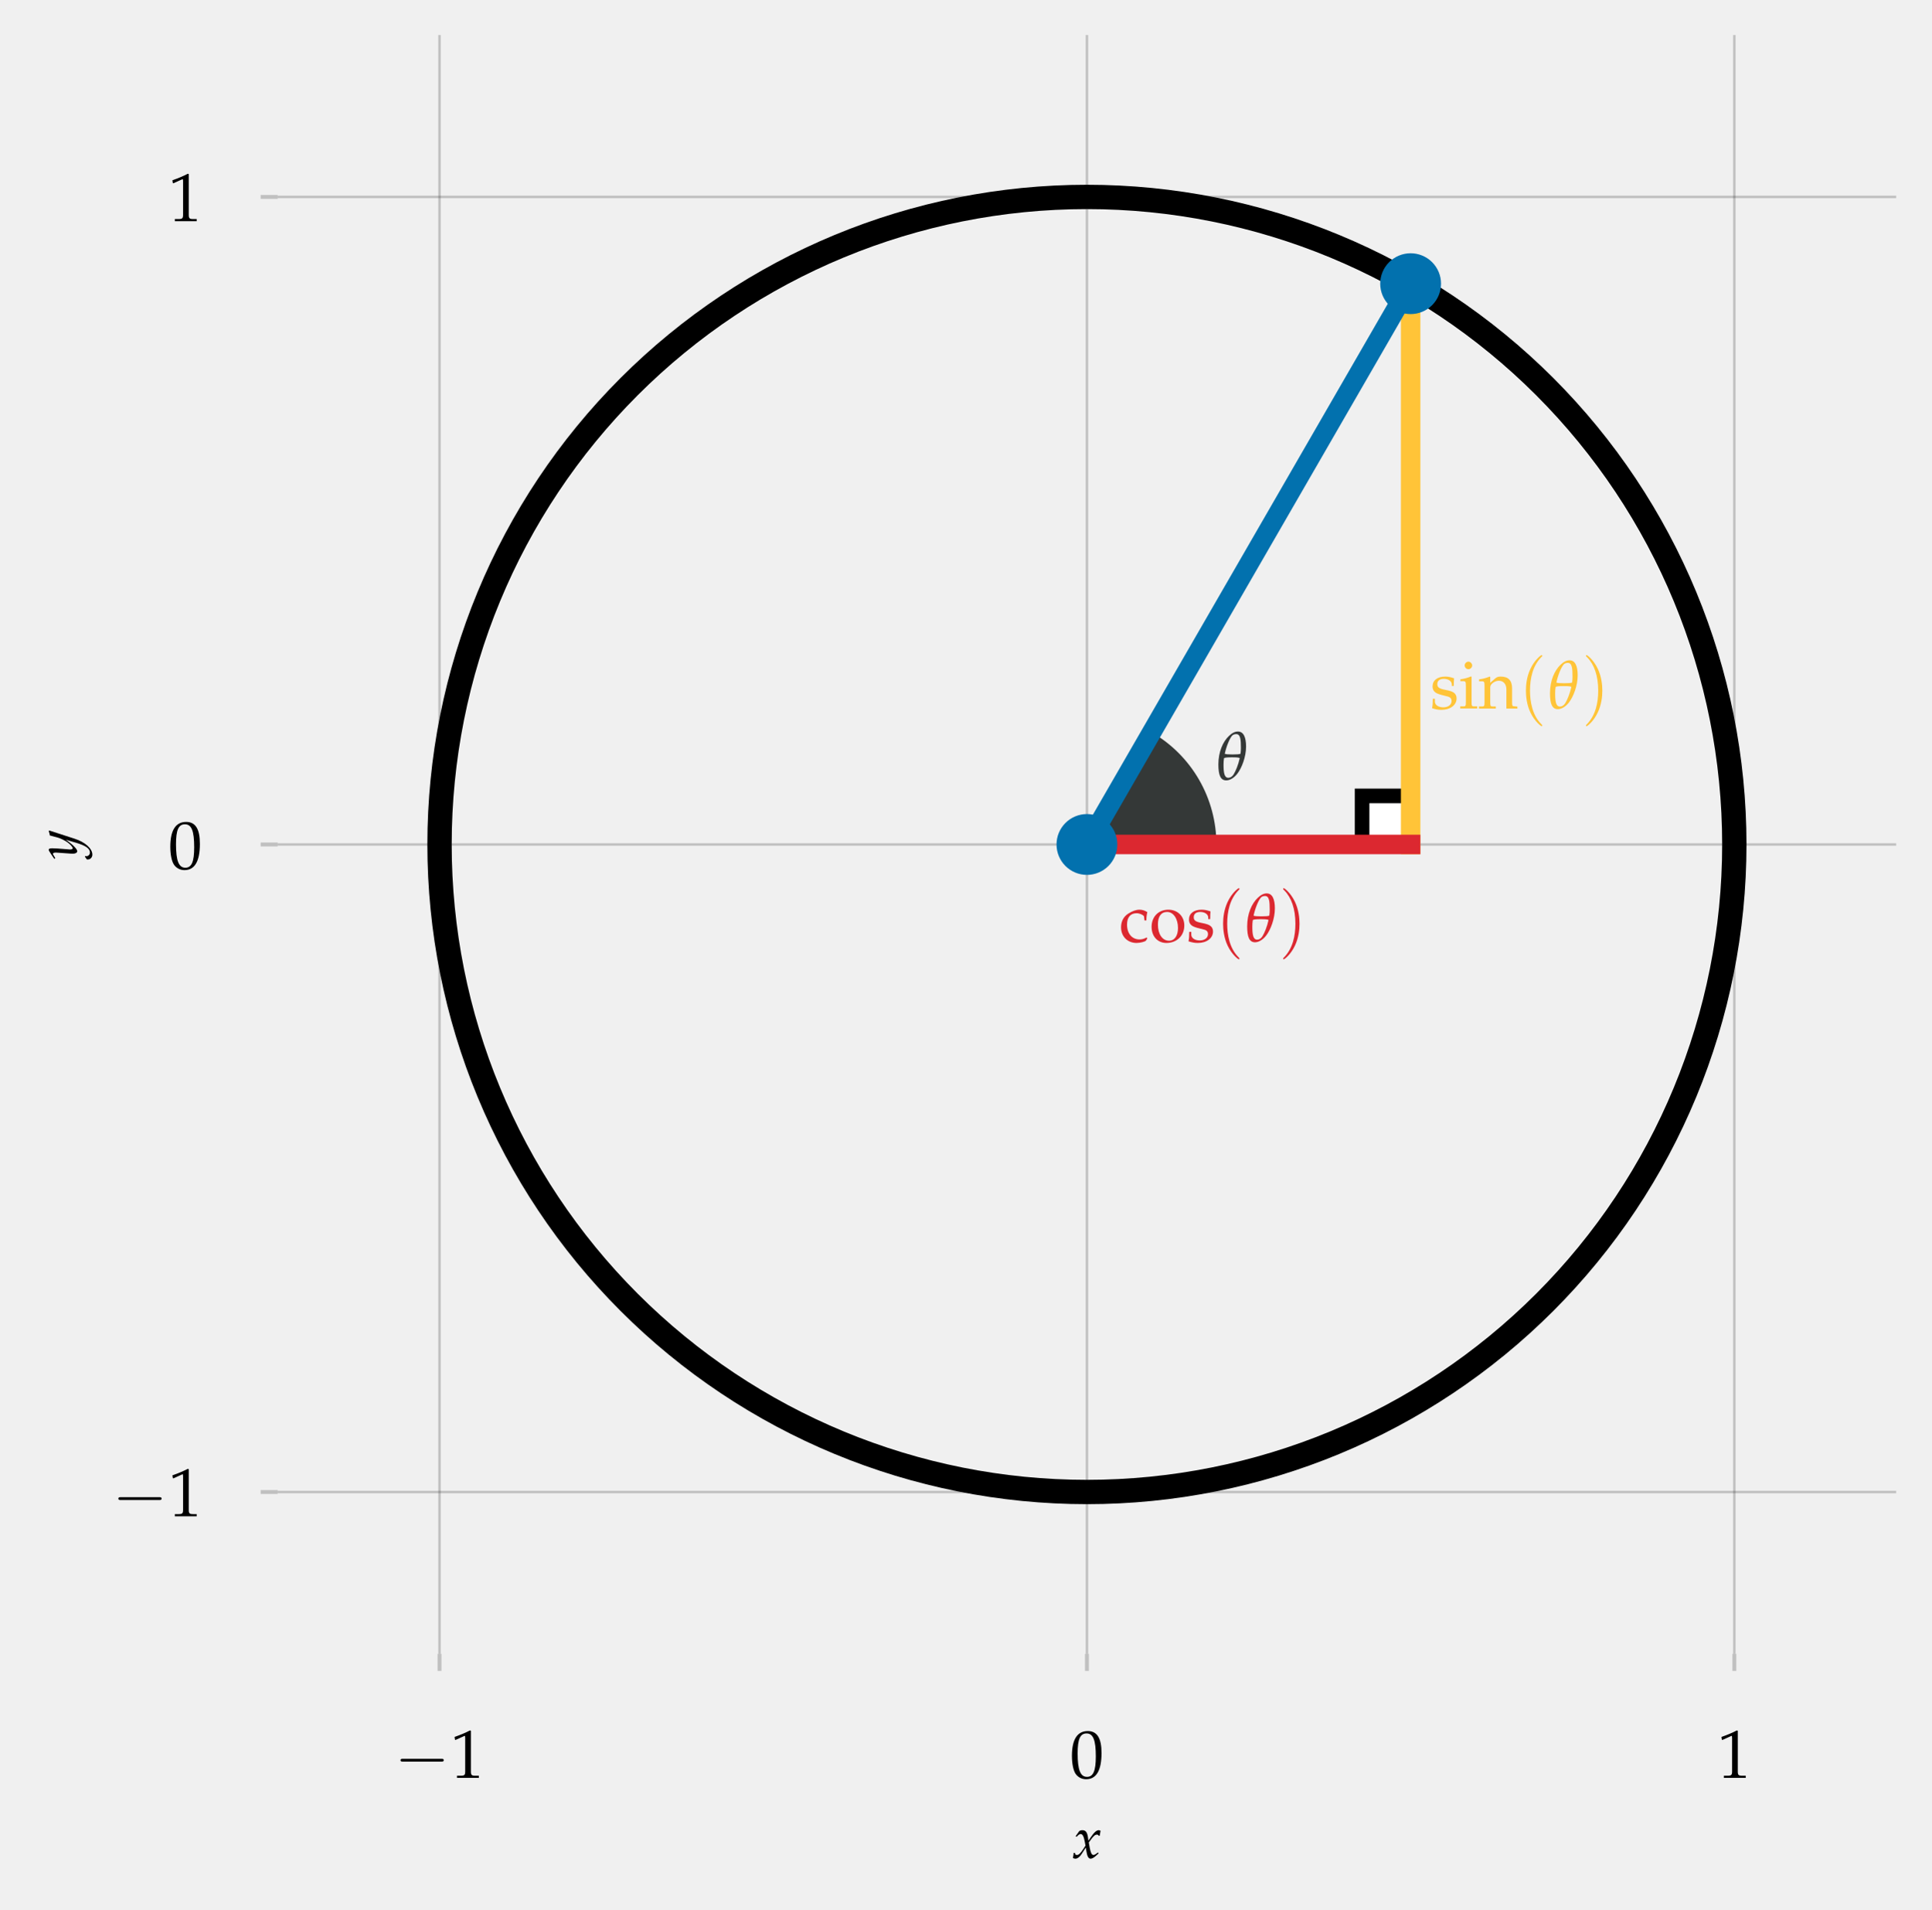
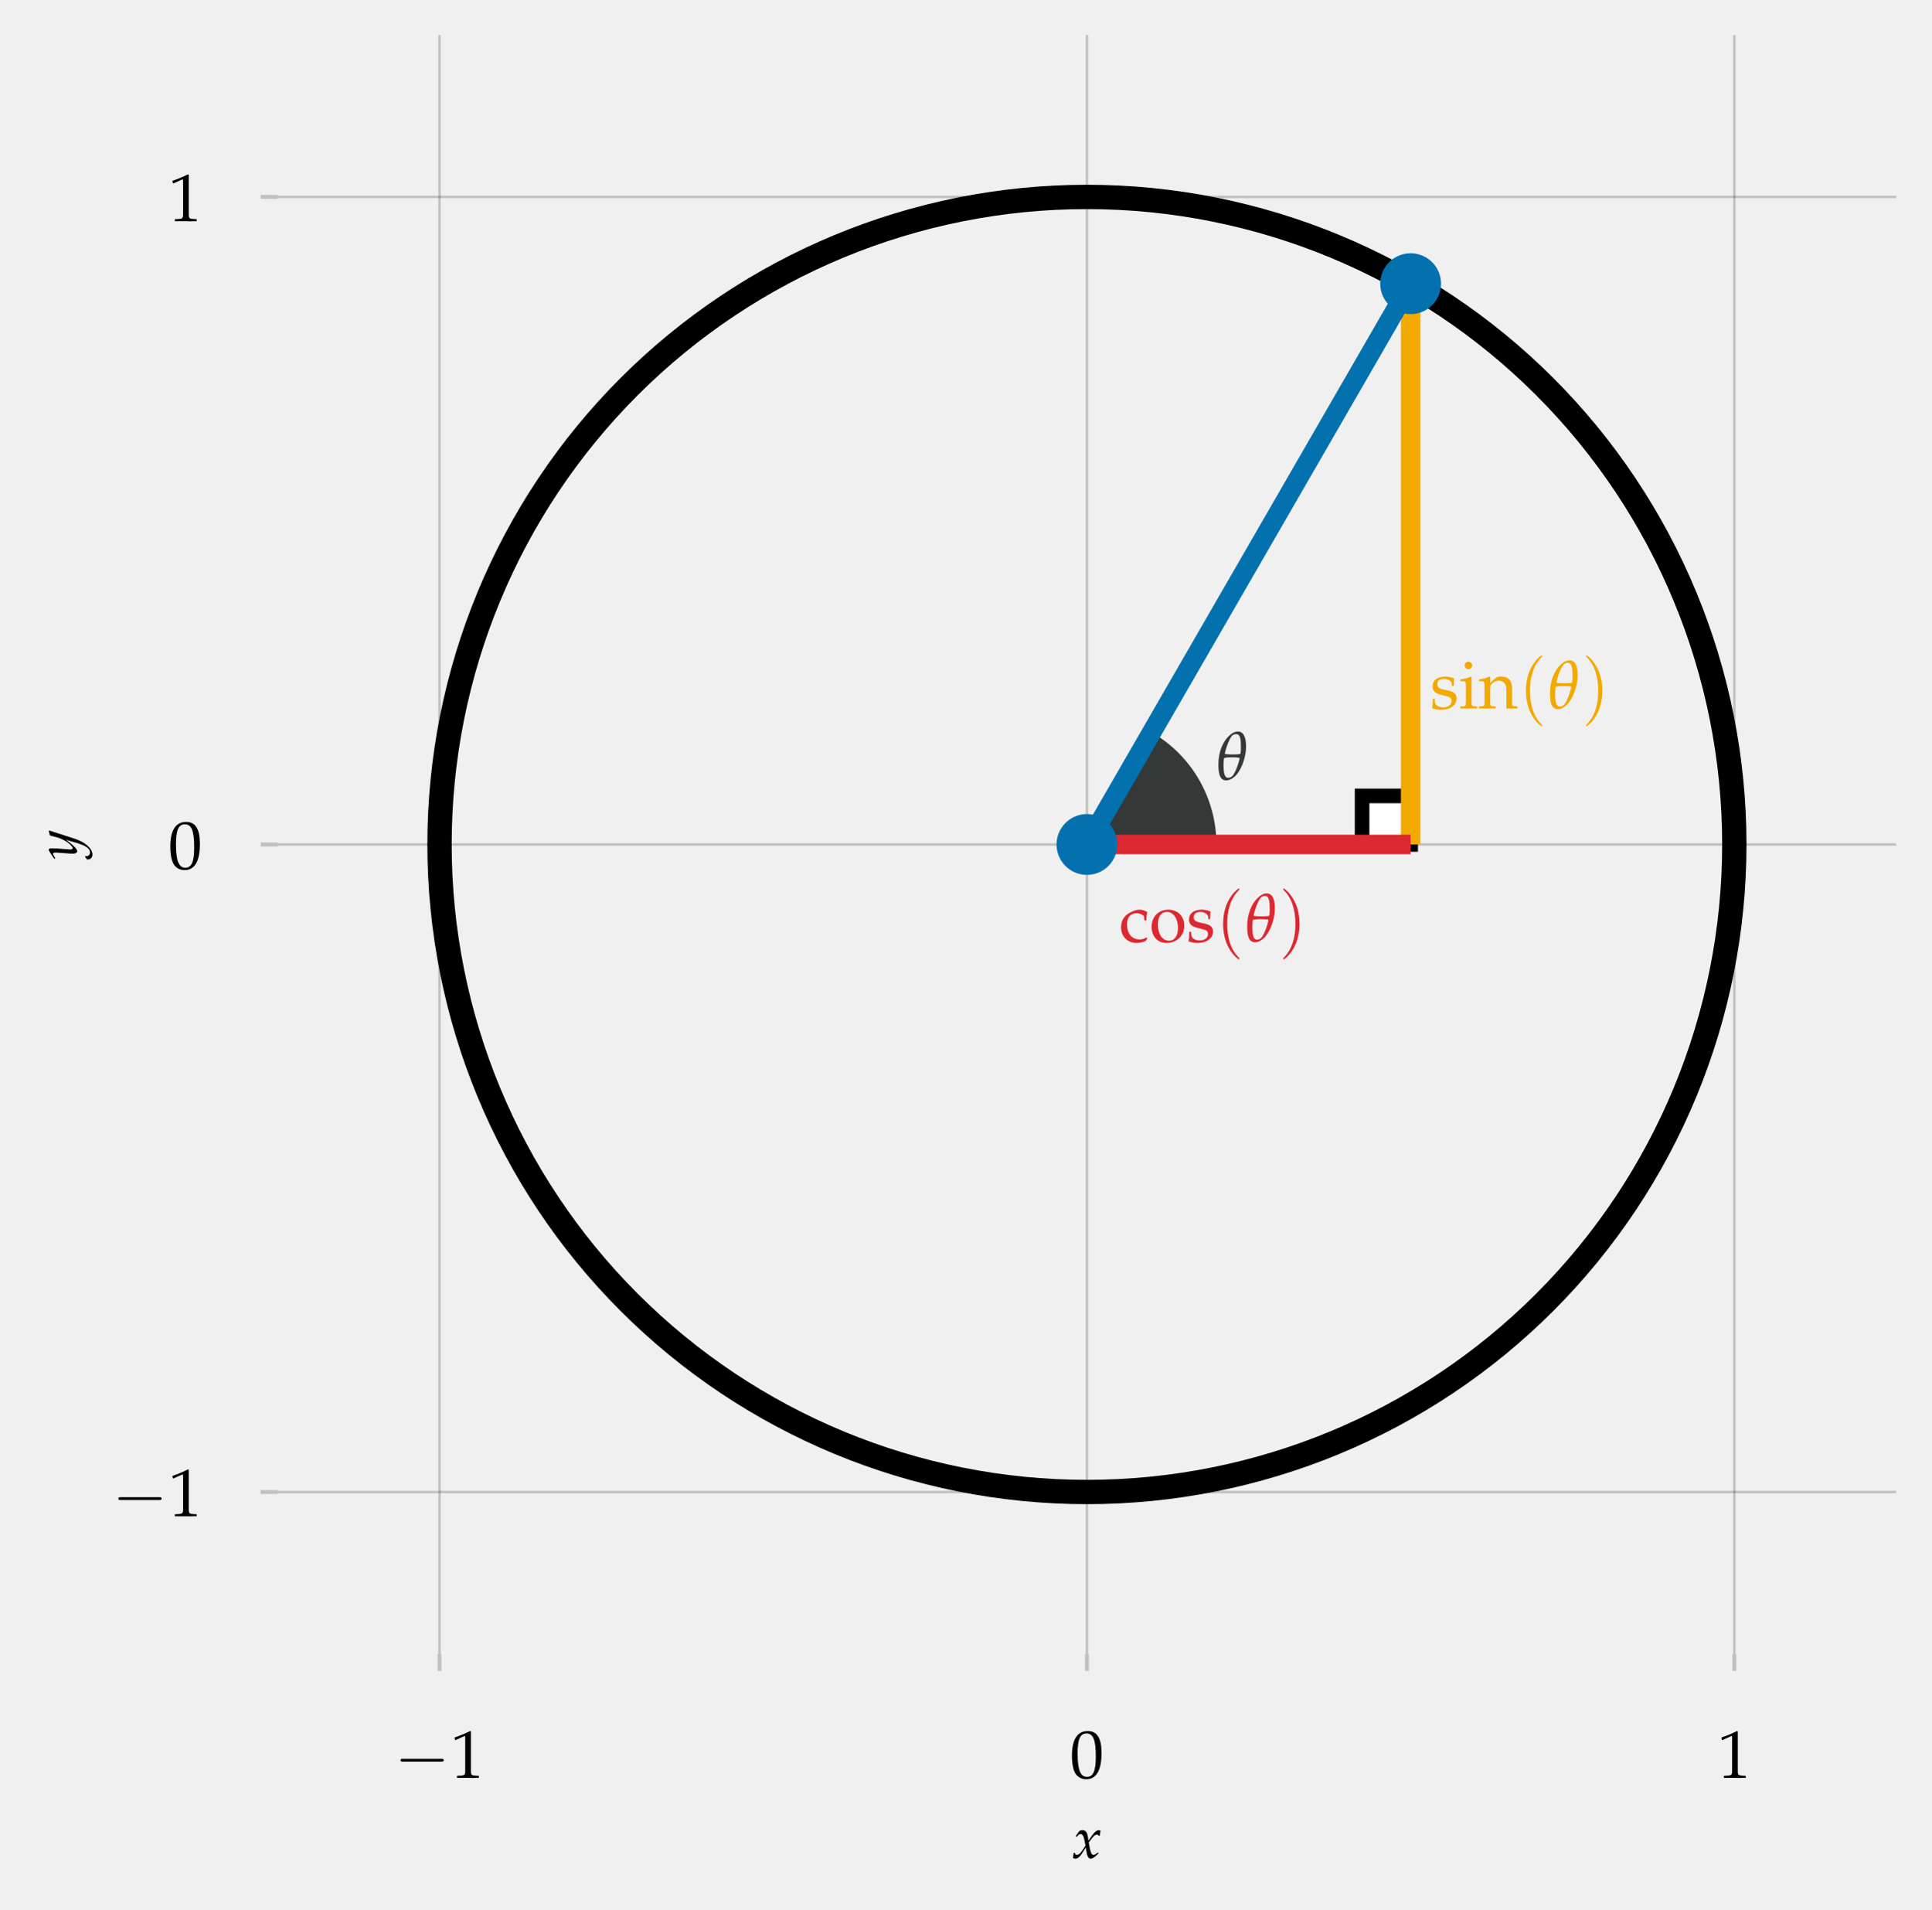
<svg xmlns="http://www.w3.org/2000/svg" xmlns:xlink="http://www.w3.org/1999/xlink" height="392.4pt" version="1.1" viewBox="0 0 396.933 392.4" width="396.933pt">
  <defs>
    <style type="text/css">*{stroke-linecap:butt;stroke-linejoin:round;}</style>
  </defs>
  <g id="figure_1">
    <g id="patch_1">
      <path d="M 0 392.4  L 396.933 392.4  L 396.933 0  L 0 0  z " style="fill:none;" />
    </g>
    <g id="axes_1">
      <g id="patch_2">
        <path d="M 57.071 339.862  L 389.733 339.862  L 389.733 7.2  L 57.071 7.2  z " style="fill:none;" />
      </g>
      <g id="matplotlib.axis_1">
        <g id="xtick_1">
          <g id="line2d_1">
-             <path clip-path="url(#p46e565f041)" d="M 90.337 339.862  L 90.337 7.2  " style="fill:none;stroke:#000000;stroke-linecap:square;stroke-opacity:0.2;stroke-width:0.5;" />
+             <path clip-path="url(#p4abc3f9f58)" d="M 90.337 339.862  L 90.337 7.2  " style="fill:none;stroke:#000000;stroke-linejoin:miter;stroke-opacity:0.2;stroke-width:0.5;" />
          </g>
          <g id="line2d_2">
            <defs>
-               <path d="M 0 0  L 0 3.5  " id="m98318b2fa5" style="stroke:#000000;stroke-opacity:0.2;stroke-width:0.8;" />
-             </defs>
-             <g>
-               <use style="fill-opacity:0.2;stroke:#000000;stroke-opacity:0.2;stroke-width:0.8;" x="90.337" xlink:href="#m98318b2fa5" y="339.862" />
+               <path d="M 0 0  L 0 3.5  " id="m5c5f642ec5" style="stroke:#000000;stroke-opacity:0.2;stroke-width:0.8;" />
+             </defs>
+             <g>
+               <use style="fill-opacity:0.2;stroke:#000000;stroke-opacity:0.2;stroke-width:0.8;" x="90.337" xlink:href="#m5c5f642ec5" y="339.862" />
            </g>
          </g>
          <g id="text_1">
            <g transform="translate(81.11417 365.3412)scale(0.14 -0.14)">
              <defs>
-                 <path d="M 65.906 23  C 67.594 23 69.406 23 69.406 25  C 69.406 27 67.594 27 65.906 27  L 11.797 27  C 10.094 27 8.297 27 8.297 25  C 8.297 23 10.094 23 11.797 23  z " id="CMSY10-0" />
-                 <path d="M 6.703 56  L 7.703 56  L 20.594 61.812  C 20.703 61.906 20.797 61.906 20.906 61.906  C 21.5 61.906 21.703 61.016 21.703 58.609  L 21.703 9.578  C 21.703 4.312 20.594 3.203 15.203 3.203  L 9.594 3.203  L 9.594 0  C 25 0 25 0 26.094 0  C 27.406 0 29.594 0 33 0  C 34.203 0 37.703 0 41.797 0  L 41.797 3.203  L 36.594 3.203  C 31.094 3.203 30.094 4.312 30.094 9.562  L 30.094 69.422  L 28.703 69.922  C 22.203 66.516 15.094 63.516 6 60.312  z " id="URW_Palladio_L_Roman-49" />
+                 <path d="M 4218 1472  C 4326 1472 4442 1472 4442 1600  C 4442 1728 4326 1728 4218 1728  L 755 1728  C 646 1728 531 1728 531 1600  C 531 1472 646 1472 755 1472  L 4218 1472  z " id="CMSY10-0" transform="scale(0.015625)" />
+                 <path d="M 429 3571  L 493 3571  L 1318 3942  C 1325 3949 1331 3949 1338 3949  C 1376 3949 1389 3891 1389 3737  L 1389 633  C 1389 300 1318 230 973 211  L 614 192  L 614 0  C 1600 0 1600 0 1670 0  C 1754 0 1894 0 2112 -7  C 2189 6 2413 6 2675 0  L 2675 192  L 2342 211  C 1990 229 1926 299 1926 628  L 1926 4383  L 1837 4416  C 1421 4199 966 4009 384 3807  L 429 3571  z " id="URWPalladioL-Roma-31" transform="scale(0.015625)" />
              </defs>
              <use transform="scale(1.038107)" xlink:href="#CMSY10-0" />
-               <use transform="translate(81.9417 0)scale(0.996264)" xlink:href="#URW_Palladio_L_Roman-49" />
+               <use transform="translate(81.9417 0)scale(0.996264)" xlink:href="#URWPalladioL-Roma-31" />
            </g>
          </g>
        </g>
        <g id="xtick_2">
          <g id="line2d_3">
-             <path clip-path="url(#p46e565f041)" d="M 223.402 339.862  L 223.402 7.2  " style="fill:none;stroke:#000000;stroke-linecap:square;stroke-opacity:0.2;stroke-width:0.5;" />
+             <path clip-path="url(#p4abc3f9f58)" d="M 223.402 339.862  L 223.402 7.2  " style="fill:none;stroke:#000000;stroke-linejoin:miter;stroke-opacity:0.2;stroke-width:0.5;" />
          </g>
          <g id="line2d_4">
            <g>
-               <use style="fill-opacity:0.2;stroke:#000000;stroke-opacity:0.2;stroke-width:0.8;" x="223.402" xlink:href="#m98318b2fa5" y="339.862" />
+               <use style="fill-opacity:0.2;stroke:#000000;stroke-opacity:0.2;stroke-width:0.8;" x="223.402" xlink:href="#m5c5f642ec5" y="339.862" />
            </g>
          </g>
          <g id="text_2">
            <g transform="translate(219.9148 365.3412)scale(0.14 -0.14)">
              <defs>
-                 <path d="M 26.297 69  C 10.797 69 2.906 56.688 2.906 32.453  C 2.906 20.719 5 10.625 8.5 5.719  C 12 0.797 17.594 -2 23.797 -2  C 38.906 -2 46.5 11.016 46.5 36.656  C 46.5 58.578 40 69 26.297 69  z M 24.5 65.5  C 34.203 65.5 38.094 55.688 38.094 31.641  C 38.094 10.328 34.297 1.5 25.094 1.5  C 15.406 1.5 11.297 11.625 11.297 36.062  C 11.297 57.188 15 65.5 24.5 65.5  z " id="URW_Palladio_L_Roman-48" />
+                 <path d="M 1683 4416  C 691 4416 186 3628 186 2076  C 186 1326 320 679 544 365  C 768 51 1126 -128 1523 -128  C 2490 -128 2976 704 2976 2345  C 2976 3749 2560 4416 1683 4416  z M 1568 4191  C 2189 4191 2438 3563 2438 2025  C 2438 660 2195 96 1606 96  C 986 96 723 743 723 2307  C 723 3660 960 4191 1568 4191  z " id="URWPalladioL-Roma-30" transform="scale(0.015625)" />
              </defs>
-               <use transform="scale(0.996264)" xlink:href="#URW_Palladio_L_Roman-48" />
+               <use transform="scale(0.996264)" xlink:href="#URWPalladioL-Roma-30" />
            </g>
          </g>
        </g>
        <g id="xtick_3">
          <g id="line2d_5">
-             <path clip-path="url(#p46e565f041)" d="M 356.466 339.862  L 356.466 7.2  " style="fill:none;stroke:#000000;stroke-linecap:square;stroke-opacity:0.2;stroke-width:0.5;" />
+             <path clip-path="url(#p4abc3f9f58)" d="M 356.466 339.862  L 356.466 7.2  " style="fill:none;stroke:#000000;stroke-linejoin:miter;stroke-opacity:0.2;stroke-width:0.5;" />
          </g>
          <g id="line2d_6">
            <g>
-               <use style="fill-opacity:0.2;stroke:#000000;stroke-opacity:0.2;stroke-width:0.8;" x="356.466" xlink:href="#m98318b2fa5" y="339.862" />
+               <use style="fill-opacity:0.2;stroke:#000000;stroke-opacity:0.2;stroke-width:0.8;" x="356.466" xlink:href="#m5c5f642ec5" y="339.862" />
            </g>
          </g>
          <g id="text_3">
            <g transform="translate(352.9794 365.3412)scale(0.14 -0.14)">
-               <use transform="scale(0.996264)" xlink:href="#URW_Palladio_L_Roman-49" />
+               <use transform="scale(0.996264)" xlink:href="#URWPalladioL-Roma-31" />
            </g>
          </g>
        </g>
        <g id="text_4">
          <g transform="translate(220.4129 381.8282)scale(0.12 -0.12)">
            <defs>
-               <path d="M 2.094 8.844  C 2.094 6.844 1.906 5.578 1.297 2.391  C 1.094 1.203 1 0.906 0.906 0.203  C 2.406 -0.609 4 -1 5.203 -1  C 8.5 -1 12.406 1.891 15.5 6.547  L 23.094 18.188  L 24.203 11.328  C 25.5 2.875 27.797 -1 31.406 -1  C 33.594 -1 36.797 0.688 40 3.578  L 44.906 7.953  L 44 9.844  C 40.406 6.859 37.906 5.375 36.297 5.375  C 34.797 5.375 33.5 6.375 32.5 8.344  C 31.594 10.234 30.5 13.906 30 16.797  L 28.203 26.812  L 31.703 31.688  C 36.406 38.141 39.094 40.422 42.203 40.422  C 43.797 40.422 45 39.625 45.5 38.141  L 46.906 38.531  L 48.406 47  C 47.203 47.703 46.297 48 45.406 48  C 41.406 48 37.406 44.406 31.203 35.266  L 27.5 29.797  L 26.906 34.562  C 25.703 44.406 23 48 17.094 48  C 14.5 48 12.297 47.203 11.406 45.906  L 5.594 37.641  L 7.297 36.656  C 10.297 40.031 12.297 41.422 14.203 41.422  C 17.5 41.422 19.703 37.359 21.406 27.609  L 22.5 21.453  L 18.5 15.266  C 14.203 8.578 10.797 5.375 8 5.375  C 6.5 5.375 5.406 5.797 5.203 6.297  L 4.094 9.141  z " id="URW_Palladio_L_Italic-120" />
-             </defs>
-             <use transform="scale(0.996264)" xlink:href="#URW_Palladio_L_Italic-120" />
+               <path d="M 134 567  C 134 440 122 358 83 153  C 70 76 64 57 58 12  C 154 -39 256 -64 333 -64  C 544 -64 794 121 992 421  L 1478 1164  L 1549 726  C 1632 185 1779 -64 2010 -64  C 2150 -64 2355 44 2560 230  L 2874 510  L 2816 631  C 2586 440 2426 345 2323 345  C 2227 345 2144 409 2080 536  C 2022 656 1952 891 1920 1075  L 1805 1716  L 2029 2027  C 2330 2439 2502 2585 2701 2585  C 2803 2585 2880 2534 2912 2439  L 3002 2465  L 3098 3007  C 3021 3052 2963 3072 2906 3072  C 2650 3072 2394 2841 1997 2255  L 1760 1906  L 1722 2211  C 1645 2841 1472 3072 1094 3072  C 928 3072 787 3020 730 2937  L 358 2408  L 467 2344  C 659 2560 787 2649 909 2649  C 1120 2649 1261 2389 1370 1767  L 1440 1373  L 1184 980  C 909 555 691 352 512 352  C 416 352 346 377 333 409  L 262 586  L 134 567  z " id="URWPalladioL-Ital-78" transform="scale(0.015625)" />
+             </defs>
+             <use transform="scale(0.996264)" xlink:href="#URWPalladioL-Ital-78" />
          </g>
        </g>
      </g>
      <g id="matplotlib.axis_2">
        <g id="ytick_1">
          <g id="line2d_7">
-             <path clip-path="url(#p46e565f041)" d="M 57.071 306.595  L 389.733 306.595  " style="fill:none;stroke:#000000;stroke-linecap:square;stroke-opacity:0.2;stroke-width:0.5;" />
+             <path clip-path="url(#p4abc3f9f58)" d="M 57.071 306.595  L 389.733 306.595  " style="fill:none;stroke:#000000;stroke-linejoin:miter;stroke-opacity:0.2;stroke-width:0.5;" />
          </g>
          <g id="line2d_8">
            <defs>
-               <path d="M 0 0  L -3.5 0  " id="m6a629fa955" style="stroke:#000000;stroke-opacity:0.2;stroke-width:0.8;" />
-             </defs>
-             <g>
-               <use style="fill-opacity:0.2;stroke:#000000;stroke-opacity:0.2;stroke-width:0.8;" x="57.071" xlink:href="#m6a629fa955" y="306.595" />
+               <path d="M 0 0  L -3.5 0  " id="m323c262317" style="stroke:#000000;stroke-opacity:0.2;stroke-width:0.8;" />
+             </defs>
+             <g>
+               <use style="fill-opacity:0.2;stroke:#000000;stroke-opacity:0.2;stroke-width:0.8;" x="57.071" xlink:href="#m323c262317" y="306.595" />
            </g>
          </g>
          <g id="text_5">
            <g transform="translate(23.12516 311.5853)scale(0.14 -0.14)">
              <use transform="scale(1.038107)" xlink:href="#CMSY10-0" />
-               <use transform="translate(81.9417 0)scale(0.996264)" xlink:href="#URW_Palladio_L_Roman-49" />
+               <use transform="translate(81.9417 0)scale(0.996264)" xlink:href="#URWPalladioL-Roma-31" />
            </g>
          </g>
        </g>
        <g id="ytick_2">
          <g id="line2d_9">
-             <path clip-path="url(#p46e565f041)" d="M 57.071 173.531  L 389.733 173.531  " style="fill:none;stroke:#000000;stroke-linecap:square;stroke-opacity:0.2;stroke-width:0.5;" />
+             <path clip-path="url(#p4abc3f9f58)" d="M 57.071 173.531  L 389.733 173.531  " style="fill:none;stroke:#000000;stroke-linejoin:miter;stroke-opacity:0.2;stroke-width:0.5;" />
          </g>
          <g id="line2d_10">
            <g>
-               <use style="fill-opacity:0.2;stroke:#000000;stroke-opacity:0.2;stroke-width:0.8;" x="57.071" xlink:href="#m6a629fa955" y="173.531" />
+               <use style="fill-opacity:0.2;stroke:#000000;stroke-opacity:0.2;stroke-width:0.8;" x="57.071" xlink:href="#m323c262317" y="173.531" />
            </g>
          </g>
          <g id="text_6">
            <g transform="translate(34.597 178.5206)scale(0.14 -0.14)">
-               <use transform="scale(0.996264)" xlink:href="#URW_Palladio_L_Roman-48" />
+               <use transform="scale(0.996264)" xlink:href="#URWPalladioL-Roma-30" />
            </g>
          </g>
        </g>
        <g id="ytick_3">
          <g id="line2d_11">
-             <path clip-path="url(#p46e565f041)" d="M 57.071 40.466  L 389.733 40.466  " style="fill:none;stroke:#000000;stroke-linecap:square;stroke-opacity:0.2;stroke-width:0.5;" />
+             <path clip-path="url(#p4abc3f9f58)" d="M 57.071 40.466  L 389.733 40.466  " style="fill:none;stroke:#000000;stroke-linejoin:miter;stroke-opacity:0.2;stroke-width:0.5;" />
          </g>
          <g id="line2d_12">
            <g>
-               <use style="fill-opacity:0.2;stroke:#000000;stroke-opacity:0.2;stroke-width:0.8;" x="57.071" xlink:href="#m6a629fa955" y="40.466" />
+               <use style="fill-opacity:0.2;stroke:#000000;stroke-opacity:0.2;stroke-width:0.8;" x="57.071" xlink:href="#m323c262317" y="40.466" />
            </g>
          </g>
          <g id="text_7">
            <g transform="translate(34.597 45.45593)scale(0.14 -0.14)">
-               <use transform="scale(0.996264)" xlink:href="#URW_Palladio_L_Roman-49" />
+               <use transform="scale(0.996264)" xlink:href="#URWPalladioL-Roma-31" />
            </g>
          </g>
        </g>
        <g id="text_8">
          <g transform="translate(15.75388 176.5196)rotate(-90)scale(0.12 -0.12)">
            <defs>
-               <path d="M -0.703 -17.547  C -0.797 -18.234 -0.797 -18.828 -0.797 -19.328  C -0.797 -23.562 2.906 -27 7.406 -27  C 18 -27 29 -14.734 34.906 3.562  L 49 47.094  L 47.906 48  C 45 46.906 42.703 46.297 40.5 46.109  L 37 32.984  C 35.797 28.312 32.297 21.062 29 16.188  C 25.5 11.109 20.594 6.75 18.406 6.75  C 17.203 6.75 16.297 9.047 16.406 11.516  L 16.5 12.812  L 18 32.094  C 18.203 35.188 18.406 38.953 18.406 41.734  C 18.406 46.203 17.703 48 16 48  C 14.703 48 13.297 47.297 8.5 44.016  L 0.297 38.453  L 1.406 36.672  L 6.406 39.641  L 6.797 39.953  C 7.797 40.547 8.5 40.844 8.906 40.844  C 10.297 40.844 11.094 38.953 11.094 35.688  C 11.094 35.578 11.094 34.984 11 34.188  L 9.297 10.031  L 9.203 6.047  C 9.203 1.891 11 -1 13.5 -1  C 17.203 -1 25.594 7.453 33.094 18.672  L 28.203 1.812  C 23.094 -15.625 18.094 -22.812 11.094 -22.812  C 7.594 -22.812 4.906 -20.172 4.906 -16.75  C 4.906 -16.25 5 -15.469 5.094 -14.594  L 4.094 -14.188  z " id="URW_Palladio_L_Italic-121" />
-             </defs>
-             <use transform="scale(0.996264)" xlink:href="#URW_Palladio_L_Italic-121" />
+               <path d="M -45 -1132  C -51 -1176 -51 -1214 -51 -1245  C -51 -1517 186 -1741 474 -1741  C 1152 -1741 1856 -955 2234 216  L 3136 3014  L 3066 3072  C 2880 3001 2733 2963 2592 2950  L 2368 2111  C 2291 1812 2067 1348 1856 1036  C 1632 712 1318 432 1178 432  C 1101 432 1043 578 1050 737  L 1056 820  L 1152 2053  C 1165 2250 1178 2492 1178 2670  C 1178 2956 1133 3072 1024 3072  C 941 3072 851 3027 544 2816  L 19 2460  L 90 2346  L 410 2537  L 435 2556  C 499 2594 544 2613 570 2613  C 659 2613 710 2492 710 2282  C 710 2276 710 2238 704 2187  L 595 642  L 589 388  C 589 121 704 -64 864 -64  C 1101 -64 1638 477 2118 1195  L 1805 108  C 1478 -1012 1158 -1472 710 -1472  C 486 -1472 314 -1302 314 -1081  C 314 -1049 320 -999 326 -942  L 262 -917  L -45 -1132  z " id="URWPalladioL-Ital-79" transform="scale(0.015625)" />
+             </defs>
+             <use transform="scale(0.996264)" xlink:href="#URWPalladioL-Ital-79" />
          </g>
        </g>
      </g>
      <g id="patch_3">
-         <path clip-path="url(#p46e565f041)" d="M 289.934 173.531  L 279.954 173.531  L 279.954 163.551  L 289.934 163.551  z " style="fill:#ffffff;stroke:#000000;stroke-linejoin:miter;stroke-width:3;" />
+         <path clip-path="url(#p4abc3f9f58)" d="M 289.934 173.531  L 279.954 173.531  L 279.954 163.551  L 289.934 163.551  z " style="fill:#ffffff;stroke:#000000;stroke-linejoin:miter;stroke-width:3;" />
      </g>
      <g id="patch_4">
-         <path clip-path="url(#p46e565f041)" d="M 223.402 306.595  C 258.691 306.595 292.539 292.575 317.493 267.622  C 342.446 242.669 356.466 208.82 356.466 173.531  C 356.466 138.242 342.446 104.393 317.493 79.44  C 292.539 54.487 258.691 40.466 223.402 40.466  C 188.113 40.466 154.264 54.487 129.311 79.44  C 104.358 104.393 90.337 138.242 90.337 173.531  C 90.337 208.82 104.358 242.669 129.311 267.622  C 154.264 292.575 188.113 306.595 223.402 306.595  z " style="fill:none;stroke:#000000;stroke-linejoin:miter;stroke-width:5;" />
+         <path clip-path="url(#p4abc3f9f58)" d="M 223.402 306.595  C 258.691 306.595 292.539 292.575 317.493 267.622  C 342.446 242.669 356.466 208.82 356.466 173.531  C 356.466 138.242 342.446 104.393 317.493 79.44  C 292.539 54.487 258.691 40.466 223.402 40.466  C 188.113 40.466 154.264 54.487 129.311 79.44  C 104.358 104.393 90.337 138.242 90.337 173.531  C 90.337 208.82 104.358 242.669 129.311 267.622  C 154.264 292.575 188.113 306.595 223.402 306.595  z " style="fill:none;stroke:#000000;stroke-linejoin:miter;stroke-width:5;" />
      </g>
      <g id="patch_5">
-         <path clip-path="url(#p46e565f041)" d="M 250.015 173.531  C 250.015 168.86 248.785 164.27 246.449 160.224  C 244.114 156.179 240.754 152.819 236.708 150.483  L 223.402 173.531  L 250.015 173.531  z " style="fill:#343837;" />
+         <path clip-path="url(#p4abc3f9f58)" d="M 250.015 173.531  C 250.015 168.86 248.785 164.27 246.449 160.224  C 244.114 156.179 240.754 152.819 236.708 150.483  L 223.402 173.531  L 250.015 173.531  z " style="fill:#343837;" />
      </g>
      <g id="line2d_13">
-         <path clip-path="url(#p46e565f041)" d="M 289.934 173.531  L 289.934 58.293  " style="fill:none;stroke:#ffc438;stroke-linecap:square;stroke-width:4;" />
+         <path clip-path="url(#p4abc3f9f58)" d="M 289.934 173.531  L 289.934 58.293  " style="fill:none;stroke:#f2aa00;stroke-linejoin:miter;stroke-width:4;" />
      </g>
      <g id="line2d_14">
-         <path clip-path="url(#p46e565f041)" d="M 223.402 173.531  L 289.934 173.531  " style="fill:none;stroke:#dc2830;stroke-linecap:square;stroke-width:4;" />
+         <path clip-path="url(#p4abc3f9f58)" d="M 223.402 173.531  L 289.934 173.531  " style="fill:none;stroke:#dc2830;stroke-linejoin:miter;stroke-width:4;" />
      </g>
      <g id="line2d_15">
-         <path clip-path="url(#p46e565f041)" d="M 223.402 173.531  L 289.934 58.293  " style="fill:none;stroke:#0271ae;stroke-linecap:square;stroke-width:4;" />
+         <path clip-path="url(#p4abc3f9f58)" d="M 223.402 173.531  L 289.934 58.293  " style="fill:none;stroke:#0271ae;stroke-linejoin:miter;stroke-width:4;" />
        <defs>
-           <path d="M 0 6.25  C 1.658 6.25 3.247 5.591 4.419 4.419  C 5.591 3.247 6.25 1.658 6.25 0  C 6.25 -1.658 5.591 -3.247 4.419 -4.419  C 3.247 -5.591 1.658 -6.25 0 -6.25  C -1.658 -6.25 -3.247 -5.591 -4.419 -4.419  C -5.591 -3.247 -6.25 -1.658 -6.25 0  C -6.25 1.658 -5.591 3.247 -4.419 4.419  C -3.247 5.591 -1.658 6.25 0 6.25  z " id="m24c396a7b5" />
+           <path d="M 0 6.25  C 1.658 6.25 3.247 5.591 4.419 4.419  C 5.591 3.247 6.25 1.658 6.25 0  C 6.25 -1.658 5.591 -3.247 4.419 -4.419  C 3.247 -5.591 1.658 -6.25 0 -6.25  C -1.658 -6.25 -3.247 -5.591 -4.419 -4.419  C -5.591 -3.247 -6.25 -1.658 -6.25 0  C -6.25 1.658 -5.591 3.247 -4.419 4.419  C -3.247 5.591 -1.658 6.25 0 6.25  z " id="m2e54b51799" />
        </defs>
-         <g clip-path="url(#p46e565f041)">
-           <use style="fill:#0271ae;" x="223.402" xlink:href="#m24c396a7b5" y="173.531" />
-           <use style="fill:#0271ae;" x="289.934" xlink:href="#m24c396a7b5" y="58.293" />
+         <g clip-path="url(#p4abc3f9f58)">
+           <use style="fill:#0271ae;" x="223.402" xlink:href="#m2e54b51799" y="173.531" />
+           <use style="fill:#0271ae;" x="289.934" xlink:href="#m2e54b51799" y="58.293" />
        </g>
      </g>
      <g id="text_9">
-         <g style="fill:#ffc438;" transform="translate(293.926 145.5873)scale(0.14 -0.14)">
+         <g style="fill:#f2aa00;" transform="translate(293.926 145.5873)scale(0.14 -0.14)">
          <defs>
-             <path d="M 4.094 14.328  C 4.094 7.422 3.797 4.406 3 0.406  C 8.203 -1.297 12.094 -2 16.703 -2  C 29.797 -2 39.094 5.016 39.094 14.828  C 39.094 17.938 38.203 20.234 36.297 22.25  C 33.703 24.75 30.406 25.953 21.594 27.656  C 13.406 29.266 10.703 31.266 10.703 35.875  C 10.703 40.875 14.203 43.688 20.297 43.688  C 27 43.688 32.094 40.188 32.094 35.469  L 32.094 33.172  L 34.906 33.172  C 35 38.984 35.094 41.375 35.406 44.484  C 30.094 46.297 26.5 47 22.406 47  C 10.797 47 3.703 41.484 3.703 32.469  C 3.703 27.656 5.906 24.25 10.5 22.141  C 13.203 20.938 18.5 19.344 25.297 17.828  C 29.797 16.828 31.703 14.734 31.703 10.922  C 31.703 5.516 26.703 1.703 19.594 1.703  C 12.297 1.703 7.094 5.203 7.094 10.219  L 7.094 14.328  z " id="URW_Palladio_L_Roman-115" />
-             <path d="M 18.797 46.766  L 17.906 47.172  C 12.797 45.062 7.594 43.641 2.297 43.047  L 2.297 40.25  L 6 40.25  C 10 40.25 10.406 39.547 10.406 32.891  L 10.406 10.172  C 10.406 3.812 10.094 3.109 6.703 3.109  L 2.094 3.109  L 2.094 0  C 12.094 0 12.094 0 14.594 0  C 17.094 0 17.094 0 27.094 0  L 27.094 3.109  L 22.5 3.109  C 19.094 3.109 18.797 3.812 18.797 10.172  z M 14.203 69  C 11.203 69 8.594 66.391 8.594 63.375  C 8.594 60.469 11.203 57.875 14.094 57.875  C 17 57.875 19.703 60.469 19.703 63.375  C 19.703 66.188 17 69 14.203 69  z " id="URW_Palladio_L_Roman-105" />
-             <path d="M 41 -0.109  C 47.094 -0.109 47.203 -0.109 48.906 -0.109  C 50.297 -0.109 50.297 -0.109 57.203 -0.109  L 57.203 2.797  L 53.094 3.203  C 49.703 3.203 49.406 3.812 49.406 10.219  L 49.406 29.562  C 49.406 41.281 43.906 47 32.703 47  C 29 47 26.906 46.297 24.797 44.484  L 17.203 37.875  L 17.203 46.594  L 16.297 47  C 11.203 44.891 6 43.484 0.703 42.891  L 0.703 40.078  L 4.406 40.078  C 8.406 40.078 8.797 39.375 8.797 32.719  L 8.797 10.047  C 8.797 3.703 8.5 3 5.094 3  L 0.594 3  L 0.594 -0.109  C 7.406 -0.109 10.094 -0.109 13 -0.109  C 15.906 -0.109 18.594 -0.109 25.406 -0.109  L 25.406 3  L 20.906 3  C 17.5 3 17.203 3.703 17.203 10.047  L 17.203 31.422  C 17.203 35.938 23.797 40.875 29.906 40.875  C 36.594 40.875 41 35.891 41 28.219  z " id="URW_Palladio_L_Roman-110" />
-             <path d="M 33.094 -24  C 33.094 -23.703 33.094 -23.5 31.406 -21.797  C 18.906 -9.125 15.703 9.875 15.703 25.25  C 15.703 42.734 19.5 60.234 31.797 72.781  C 33.094 73.984 33.094 74.188 33.094 74.484  C 33.094 75.188 32.703 75.5 32.094 75.5  C 31.094 75.5 22.094 68.672 16.203 55.891  C 11.094 44.844 9.906 33.688 9.906 25.25  C 9.906 17.406 11 5.25 16.5 -6.109  C 22.5 -18.469 31.094 -25 32.094 -25  C 32.703 -25 33.094 -24.703 33.094 -24  z " id="CMR10-40" />
-             <path d="M 31.703 71  C 27.406 71 23 68.906 18.406 64.422  C 9.5 55.953 2.906 40.875 2.906 22.547  C 2.906 6.688 6.094 -1 14.5 -1  C 19.797 -1 26 2.688 30.703 8.688  C 37.5 17.359 43.703 33.812 43.703 48.875  C 43.703 62.734 39.906 71 31.703 71  z M 23.094 33  C 29.906 33 32.703 32.703 34.406 31.906  C 32.203 21.844 28.5 12.891 25.297 7.688  C 23.297 4.609 20.594 2.828 17.594 2.828  C 11.594 2.828 10.5 10.484 10.5 22.344  C 10.5 25.422 10.703 28.609 11.203 31.812  C 13.297 32.703 16 33 23.094 33  z M 29.203 67.188  C 35.5 67.188 36.094 59.016 36.094 46.672  C 36.094 43.875 35.906 41 35.5 38.203  C 33.5 37.516 30.406 37.219 23.797 37.219  C 17 37.219 14.094 37.516 12.297 38.219  C 14.906 49.969 19.5 60.719 23.094 64.891  C 24.5 66.391 26.797 67.188 29.203 67.188  z " id="Pazo_Math_Italic-113" />
-             <path d="M 28.906 25.25  C 28.906 33.094 27.797 45.25 22.297 56.594  C 16.297 68.969 7.703 75.5 6.703 75.5  C 6.094 75.5 5.703 75.094 5.703 74.484  C 5.703 74.188 5.703 73.984 7.594 72.188  C 17.406 62.234 23.094 46.25 23.094 25.25  C 23.094 8.062 19.406 -9.641 7 -22.297  C 5.703 -23.5 5.703 -23.703 5.703 -24  C 5.703 -24.609 6.094 -25 6.703 -25  C 7.703 -25 16.703 -18.172 22.594 -5.406  C 27.703 5.656 28.906 16.797 28.906 25.25  z " id="CMR10-41" />
+             <path d="M 262 917  C 262 474 243 282 192 25  C 525 -84 774 -128 1069 -128  C 1907 -128 2502 320 2502 949  C 2502 1148 2445 1295 2323 1423  C 2157 1584 1946 1661 1382 1770  C 858 1872 685 2001 685 2296  C 685 2617 909 2796 1299 2796  C 1728 2796 2054 2572 2054 2270  L 2054 2123  L 2234 2123  C 2240 2495 2246 2649 2266 2847  C 1926 2963 1696 3008 1434 3008  C 691 3008 237 2655 237 2078  C 237 1770 378 1552 672 1417  C 845 1340 1184 1237 1619 1141  C 1907 1077 2029 942 2029 698  C 2029 352 1709 108 1254 108  C 787 108 454 333 454 654  L 454 917  L 262 917  z " id="URWPalladioL-Roma-73" transform="scale(0.015625)" />
+             <path d="M 1203 2982  L 1146 3008  C 819 2873 486 2784 147 2746  L 147 2568  L 384 2568  C 640 2568 666 2523 666 2103  L 666 669  C 666 268 646 223 429 211  L 134 192  L 134 0  C 774 0 774 0 934 0  C 1094 19 1094 19 1734 0  L 1734 192  L 1440 211  C 1222 224 1203 268 1203 671  L 1203 2982  z M 909 4416  C 717 4416 550 4249 550 4057  C 550 3871 717 3705 902 3705  C 1088 3705 1261 3871 1261 4057  C 1261 4236 1088 4416 909 4416  z " id="URWPalladioL-Roma-69" transform="scale(0.015625)" />
+             <path d="M 2624 0  C 3014 0 3021 0 3130 0  C 3219 19 3219 19 3661 0  L 3661 192  L 3398 211  C 3181 223 3162 262 3162 670  L 3162 1902  C 3162 2649 2810 3014 2093 3014  C 1856 3014 1722 2969 1587 2854  L 1101 2432  L 1101 2988  L 1043 3008  C 717 2873 384 2784 45 2746  L 45 2568  L 282 2568  C 538 2568 563 2523 563 2103  L 563 669  C 563 268 544 223 326 211  L 38 192  L 38 0  C 474 -7 646 0 832 0  C 1018 19 1190 12 1626 0  L 1626 192  L 1338 211  C 1120 223 1101 268 1101 670  L 1101 2023  C 1101 2311 1523 2624 1914 2624  C 2342 2624 2624 2304 2624 1813  L 2624 0  z " id="URWPalladioL-Roma-6e" transform="scale(0.015625)" />
+             <path d="M 2118 -1536  C 2118 -1517 2118 -1504 2010 -1396  C 1210 -589 1005 620 1005 1600  C 1005 2713 1248 3827 2035 4627  C 2118 4704 2118 4716 2118 4736  C 2118 4780 2093 4800 2054 4800  C 1990 4800 1414 4365 1037 3552  C 710 2848 634 2137 634 1600  C 634 1100 704 326 1056 -397  C 1440 -1184 1990 -1600 2054 -1600  C 2093 -1600 2118 -1581 2118 -1536  z " id="CMR10-28" transform="scale(0.015625)" />
+             <path d="M 2029 4544  C 1754 4544 1472 4409 1178 4122  C 608 3580 186 2616 186 1442  C 186 427 390 -64 928 -64  C 1267 -64 1664 172 1965 555  C 2400 1110 2797 2163 2797 3127  C 2797 4013 2554 4544 2029 4544  z M 1478 2112  C 1914 2112 2093 2092 2202 2041  C 2061 1397 1824 823 1619 491  C 1491 294 1318 179 1126 179  C 742 179 672 670 672 1429  C 672 1627 685 1831 717 2035  C 851 2092 1024 2112 1478 2112  z M 1869 4300  C 2272 4300 2310 3777 2310 2986  C 2310 2808 2298 2623 2272 2444  C 2144 2399 1946 2380 1523 2380  C 1088 2380 902 2399 787 2444  C 954 3197 1248 3886 1478 4154  C 1568 4249 1715 4300 1869 4300  z " id="PazoMath-Italic-71" transform="scale(0.015625)" />
+             <path d="M 1850 1600  C 1850 2099 1779 2873 1427 3597  C 1043 4384 493 4800 429 4800  C 390 4800 365 4774 365 4736  C 365 4716 365 4704 486 4589  C 1114 3955 1478 2937 1478 1600  C 1478 505 1242 -621 448 -1428  C 365 -1504 365 -1517 365 -1536  C 365 -1575 390 -1600 429 -1600  C 493 -1600 1069 -1165 1446 -352  C 1773 352 1850 1062 1850 1600  z " id="CMR10-29" transform="scale(0.015625)" />
          </defs>
-           <use transform="scale(0.996264)" xlink:href="#URW_Palladio_L_Roman-115" />
-           <use transform="translate(42.24147 0)scale(0.996264)" xlink:href="#URW_Palladio_L_Roman-105" />
-           <use transform="translate(71.23183 0)scale(0.996264)" xlink:href="#URW_Palladio_L_Roman-110" />
-           <use transform="translate(130.4592 0)scale(1.038107)" xlink:href="#CMR10-40" />
-           <use transform="translate(173.1989 0)scale(0.996264)" xlink:href="#Pazo_Math_Italic-113" />
-           <use transform="translate(222.9124 0)scale(1.038107)" xlink:href="#CMR10-41" />
+           <use transform="scale(0.996264)" xlink:href="#URWPalladioL-Roma-73" />
+           <use transform="translate(42.24147 0)scale(0.996264)" xlink:href="#URWPalladioL-Roma-69" />
+           <use transform="translate(71.23183 0)scale(0.996264)" xlink:href="#URWPalladioL-Roma-6e" />
+           <use transform="translate(130.4592 0)scale(1.038107)" xlink:href="#CMR10-28" />
+           <use transform="translate(173.1989 0)scale(0.996264)" xlink:href="#PazoMath-Italic-71" />
+           <use transform="translate(222.9124 0)scale(1.038107)" xlink:href="#CMR10-29" />
        </g>
      </g>
      <g id="text_10">
        <g style="fill:#dc2830;" transform="translate(230.0549 193.4905)scale(0.14 -0.14)">
          <defs>
-             <path d="M 39.906 31.156  C 39.906 35.766 40.406 39.875 41.297 43.484  C 37.297 45.891 33.797 47 29.703 47  C 24.906 47 19.297 45.094 13.297 41.281  C 6.297 36.875 2.594 29.859 2.594 21.047  C 2.594 7.516 12.094 -2 25.5 -2  C 30.703 -2 38.203 -0.094 39.203 1.406  L 41.297 4.609  L 40.297 6.109  C 36.594 4.109 33.406 3.203 29.797 3.203  C 18.703 3.203 11.406 11.828 11.406 25.047  C 11.406 35.766 16.406 41.781 25.406 41.781  C 29.797 41.781 34.594 39.781 36.406 37.281  L 37.094 31.156  z " id="URW_Palladio_L_Roman-99" />
-             <path d="M 27.906 47  C 13.297 47 3.203 36.672 3.203 21.75  C 3.203 7.609 12.094 -2 25 -2  C 40.406 -2 51.406 8.719 51.406 23.75  C 51.406 37.281 41.594 47 27.906 47  z M 26.094 43.688  C 35.297 43.688 42.094 33.672 42.094 20.047  C 42.094 8.516 37 1.297 28.906 1.297  C 19.094 1.297 12.5 10.922 12.5 25.156  C 12.5 37.172 17.297 43.688 26.094 43.688  z " id="URW_Palladio_L_Roman-111" />
+             <path d="M 2554 1995  C 2554 2290 2586 2553 2643 2783  C 2387 2937 2163 3008 1901 3008  C 1594 3008 1235 2886 851 2643  C 403 2360 166 1911 166 1347  C 166 480 774 -128 1632 -128  C 1965 -128 2445 -7 2509 89  L 2643 294  L 2579 390  C 2342 262 2138 204 1907 204  C 1197 204 730 756 730 1603  C 730 2290 1050 2675 1626 2675  C 1907 2675 2214 2547 2330 2386  L 2374 1995  L 2554 1995  z " id="URWPalladioL-Roma-63" transform="scale(0.015625)" />
+             <path d="M 1786 3008  C 851 3008 205 2347 205 1391  C 205 487 774 -128 1600 -128  C 2586 -128 3290 557 3290 1520  C 3290 2386 2662 3008 1786 3008  z M 1670 2796  C 2259 2796 2694 2155 2694 1282  C 2694 545 2368 83 1850 83  C 1222 83 800 699 800 1609  C 800 2379 1107 2796 1670 2796  z " id="URWPalladioL-Roma-6f" transform="scale(0.015625)" />
          </defs>
-           <use transform="scale(0.996264)" xlink:href="#URW_Palladio_L_Roman-99" />
-           <use transform="translate(44.23357 0)scale(0.996264)" xlink:href="#URW_Palladio_L_Roman-111" />
-           <use transform="translate(98.62915 0)scale(0.996264)" xlink:href="#URW_Palladio_L_Roman-115" />
-           <use transform="translate(142.1159 0)scale(1.038107)" xlink:href="#CMR10-40" />
-           <use transform="translate(184.8556 0)scale(0.996264)" xlink:href="#Pazo_Math_Italic-113" />
-           <use transform="translate(234.5691 0)scale(1.038107)" xlink:href="#CMR10-41" />
+           <use transform="scale(0.996264)" xlink:href="#URWPalladioL-Roma-63" />
+           <use transform="translate(44.23357 0)scale(0.996264)" xlink:href="#URWPalladioL-Roma-6f" />
+           <use transform="translate(98.62915 0)scale(0.996264)" xlink:href="#URWPalladioL-Roma-73" />
+           <use transform="translate(142.1159 0)scale(1.038107)" xlink:href="#CMR10-28" />
+           <use transform="translate(184.8556 0)scale(0.996264)" xlink:href="#PazoMath-Italic-71" />
+           <use transform="translate(234.5691 0)scale(1.038107)" xlink:href="#CMR10-29" />
        </g>
      </g>
      <g id="text_11">
        <g style="fill:#343837;" transform="translate(250.0146 160.2244)scale(0.14 -0.14)">
-           <use transform="scale(0.996264)" xlink:href="#Pazo_Math_Italic-113" />
+           <use transform="scale(0.996264)" xlink:href="#PazoMath-Italic-71" />
        </g>
      </g>
    </g>
  </g>
  <defs>
-     <clipPath id="p46e565f041">
+     <clipPath id="p4abc3f9f58">
      <rect height="332.662" width="332.662" x="57.071" y="7.2" />
    </clipPath>
  </defs>
</svg>
